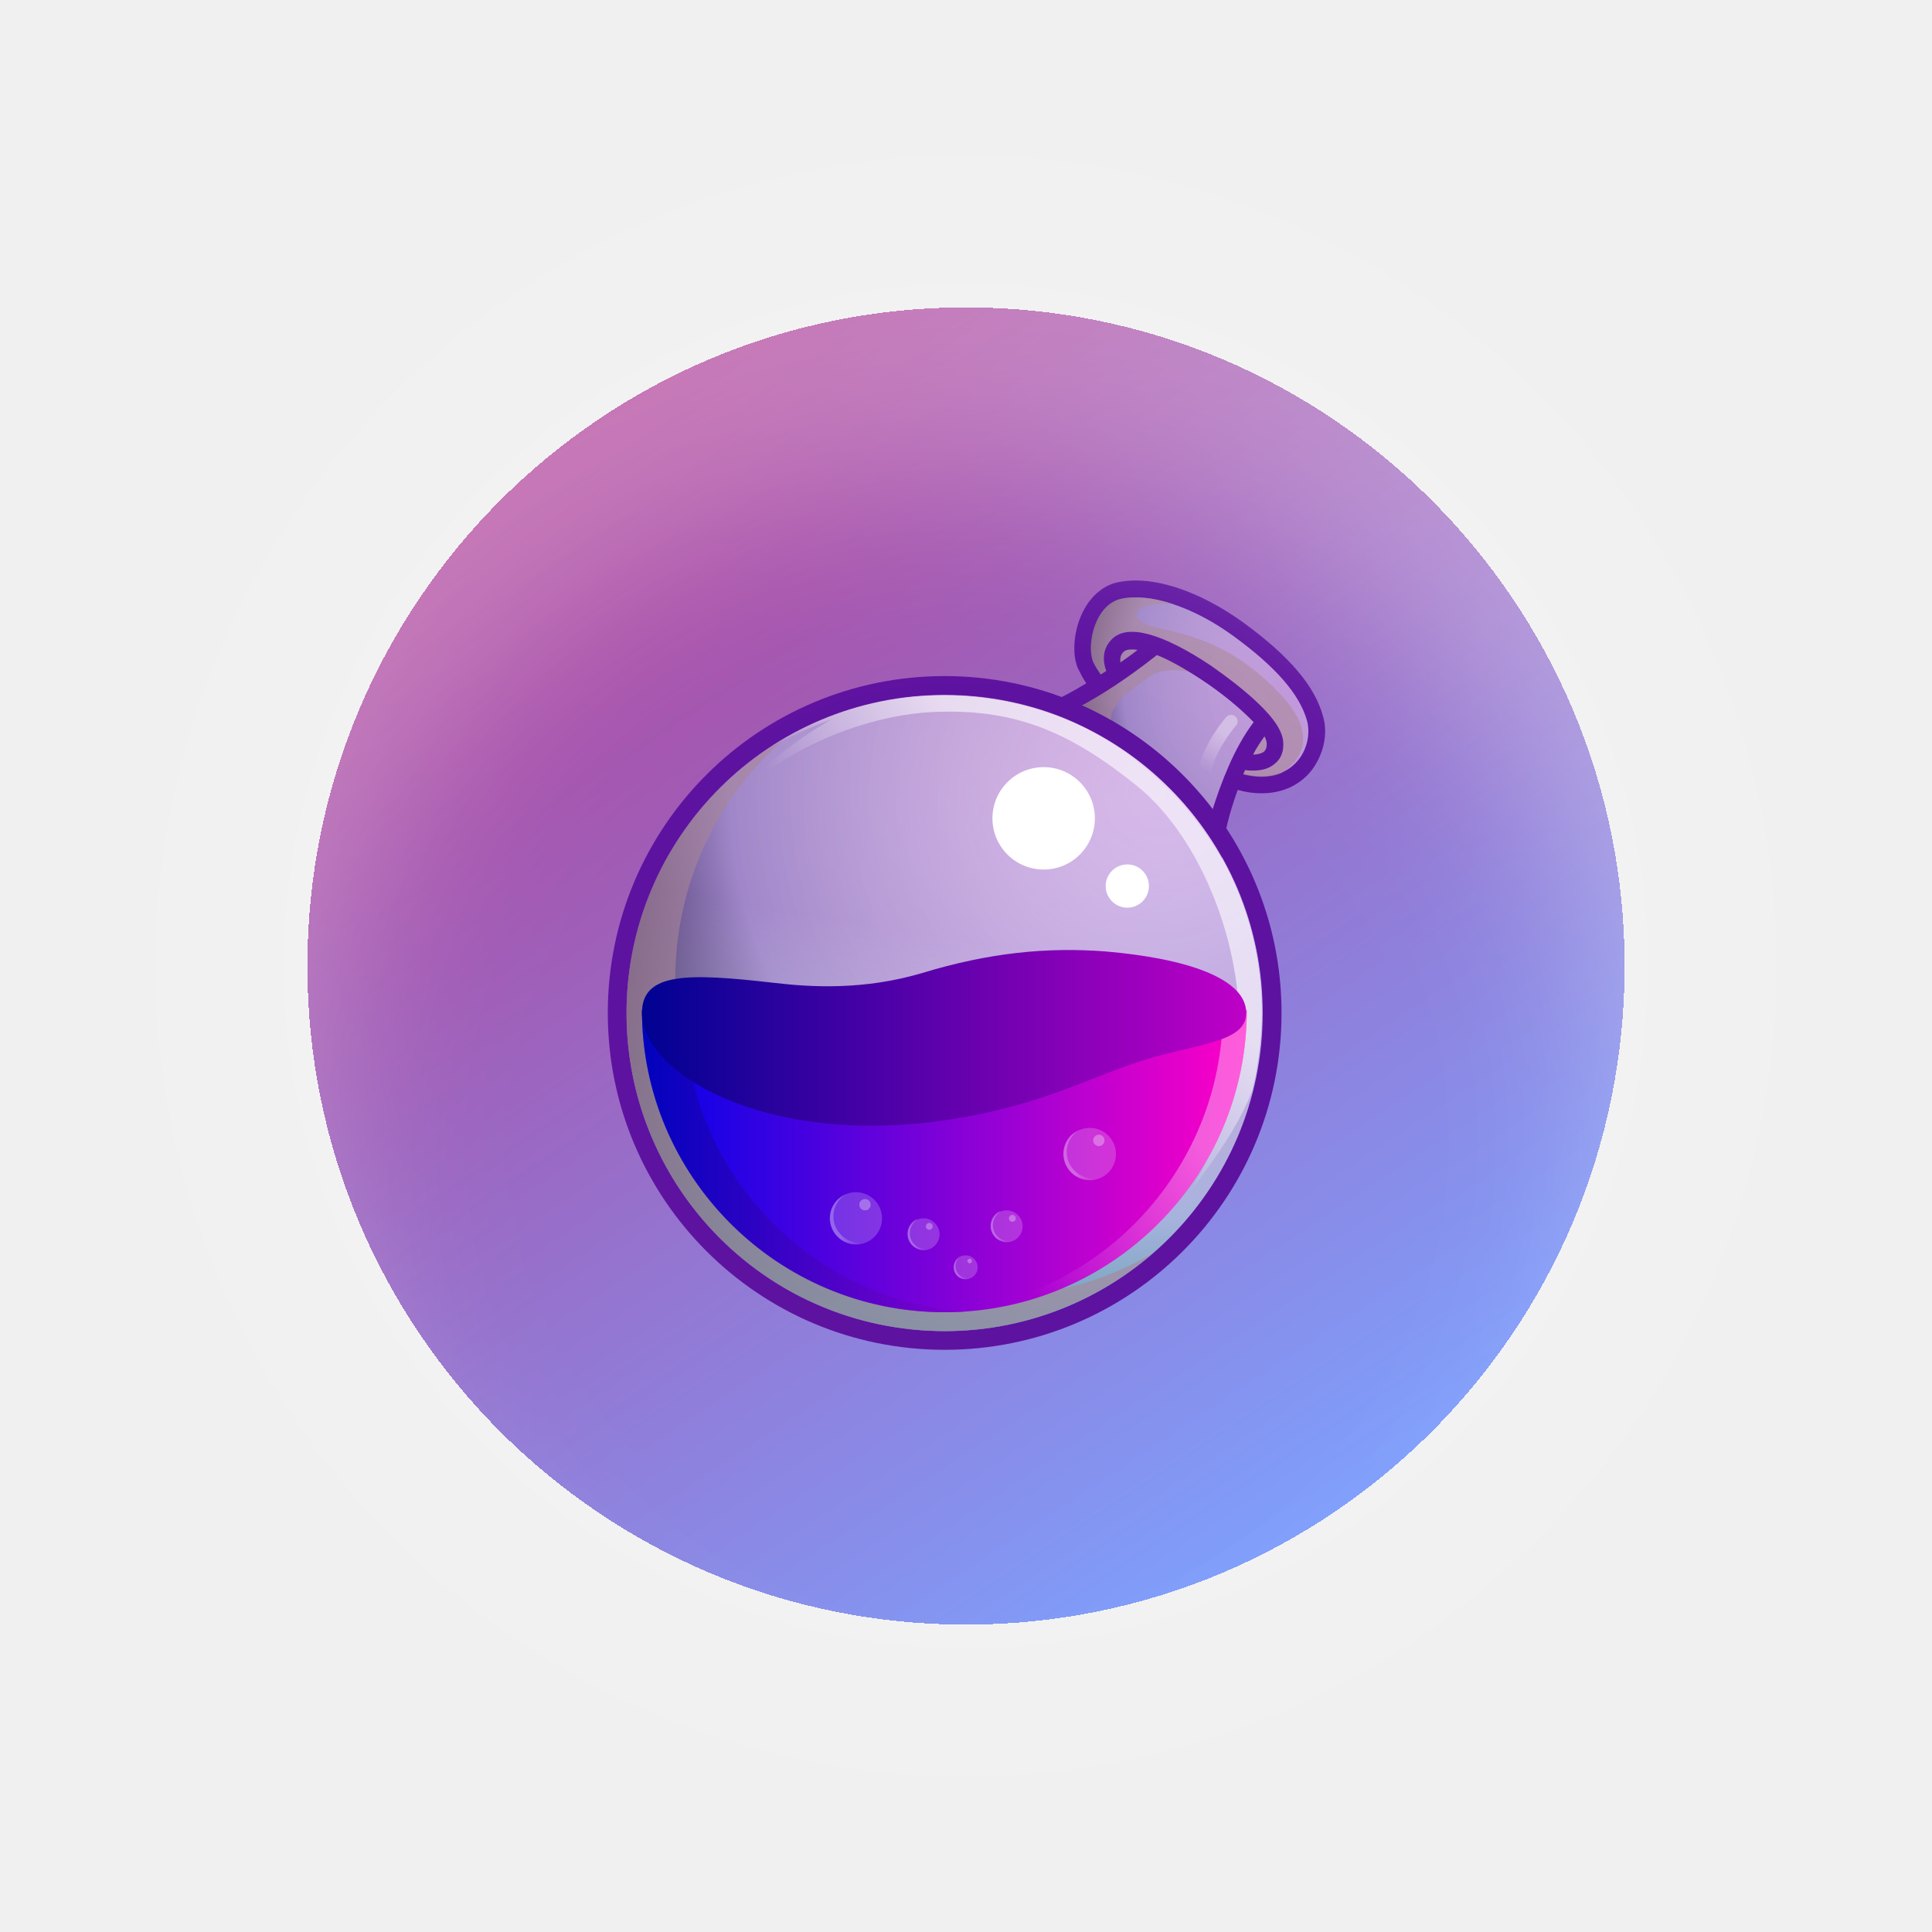
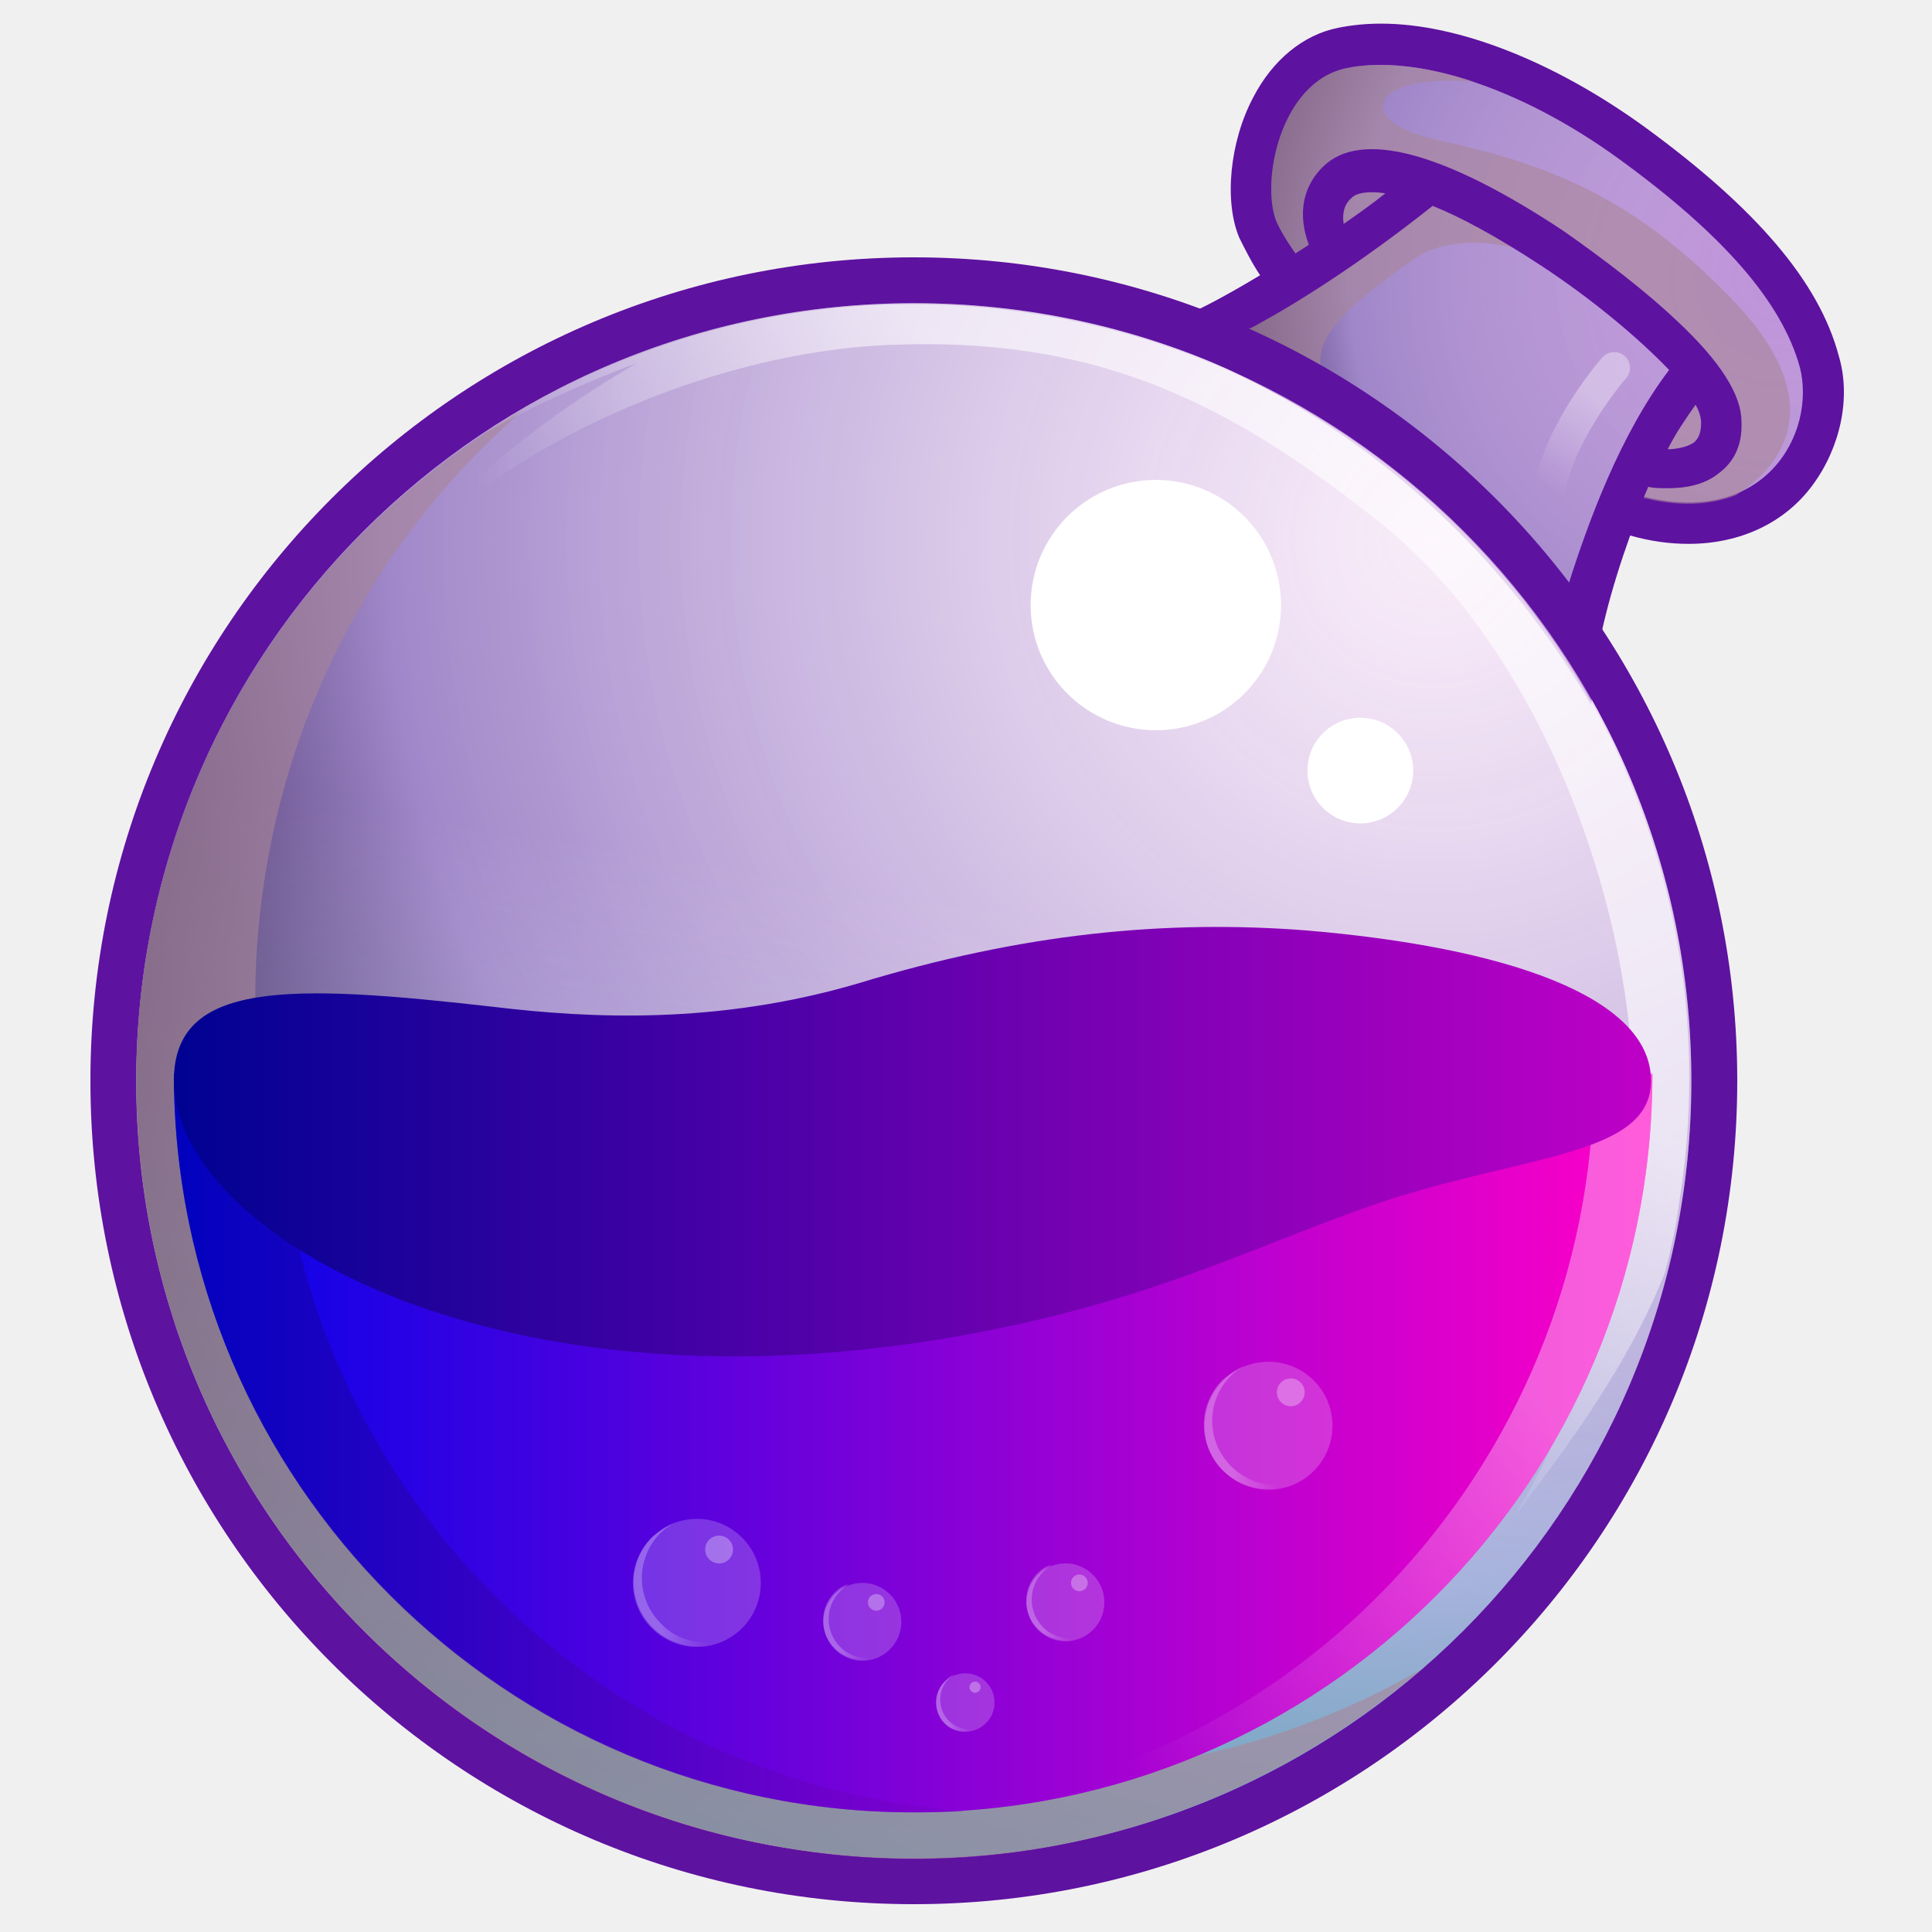
- <svg xmlns="http://www.w3.org/2000/svg" width="44" height="44" viewBox="0 0 44 44" fill="none">
-   <g filter="url(#filter0_di_1178_4498)">
-     <path d="M7 22C7 13.716 13.716 7 22 7C30.284 7 37 13.716 37 22C37 30.284 30.284 37 22 37C13.716 37 7 30.284 7 22Z" fill="url(#paint0_linear_1178_4498)" shape-rendering="crispEdges" />
-     <path d="M30.132 16.317C29.95 15.631 29.367 14.944 28.317 14.179C27.475 13.57 26.581 13.22 25.868 13.22C25.726 13.22 25.596 13.233 25.466 13.259C25.143 13.324 24.858 13.557 24.676 13.907C24.456 14.322 24.404 14.879 24.546 15.216C24.598 15.32 24.663 15.449 24.741 15.566C24.054 15.98 23.665 16.097 23.613 16.11C25.402 16.706 26.892 17.95 27.825 19.57L27.838 19.415C27.877 18.987 28.006 18.494 28.188 17.989C28.369 18.041 28.551 18.067 28.732 18.067C29.212 18.067 29.626 17.872 29.886 17.523C30.145 17.173 30.248 16.706 30.132 16.317Z" fill="#5E12A0" />
-     <path d="M28.266 17.613C29.445 17.937 29.924 17.03 29.769 16.421C29.6 15.812 29.056 15.19 28.097 14.49C27.138 13.79 26.166 13.505 25.544 13.635C24.922 13.764 24.741 14.71 24.896 15.073C24.961 15.216 25.104 15.423 25.298 15.656C25.052 15.825 24.819 15.954 24.624 16.071C25.816 16.602 26.853 17.432 27.631 18.469C27.721 18.119 27.851 17.808 27.968 17.535C28.058 17.549 28.162 17.574 28.266 17.613Z" fill="url(#paint1_radial_1178_4498)" />
-     <path d="M21.514 30.313C25.515 30.313 28.758 27.07 28.758 23.069C28.758 19.068 25.515 15.825 21.514 15.825C17.513 15.825 14.27 19.068 14.27 23.069C14.27 27.07 17.513 30.313 21.514 30.313Z" fill="url(#paint2_radial_1178_4498)" />
-     <path opacity="0.6" d="M29.173 15.825C28.188 14.788 27.358 14.516 26.361 14.296C25.583 14.114 25.79 13.674 26.736 13.765C26.283 13.609 25.855 13.57 25.544 13.635C24.922 13.765 24.741 14.711 24.896 15.073C24.961 15.216 25.104 15.423 25.298 15.657C24.948 15.89 24.65 16.058 24.404 16.188C24.52 16.24 24.663 16.305 24.831 16.395C25.272 16.628 25.752 17.017 25.752 17.017C25.026 16.395 25.181 16.11 26.179 15.41C26.49 15.19 27.06 15.216 27.592 15.488C28.123 15.76 28.745 16.447 28.745 16.447L28.149 17.587C28.188 17.6 28.227 17.613 28.266 17.626C28.641 17.73 28.939 17.704 29.173 17.613C29.445 17.445 30.158 16.875 29.173 15.825Z" fill="#A98698" />
-     <path d="M26.348 14.918C26.607 15.021 26.944 15.203 27.358 15.475C27.851 15.799 28.279 16.162 28.551 16.447C28.097 17.043 27.799 17.86 27.618 18.43C27.708 18.559 27.812 18.689 27.903 18.819C27.994 18.494 28.149 18.015 28.356 17.536C28.408 17.549 28.473 17.549 28.538 17.549C28.693 17.549 28.875 17.523 29.017 17.406C29.121 17.328 29.238 17.186 29.225 16.927C29.225 16.68 29.03 16.369 28.628 15.993C28.343 15.721 27.955 15.423 27.566 15.151C26.451 14.412 25.674 14.205 25.324 14.555C25.091 14.788 25.117 15.073 25.194 15.281C24.78 15.553 24.43 15.747 24.197 15.877C24.352 15.929 24.495 15.993 24.65 16.058C25.065 15.838 25.661 15.462 26.348 14.918ZM28.797 16.771C28.836 16.836 28.849 16.901 28.849 16.939C28.849 17.056 28.81 17.095 28.784 17.121C28.732 17.16 28.628 17.186 28.538 17.186C28.616 17.03 28.706 16.901 28.797 16.771ZM25.596 14.84C25.635 14.801 25.739 14.775 25.907 14.801C25.777 14.905 25.648 14.996 25.518 15.086C25.505 14.996 25.518 14.905 25.596 14.84Z" fill="#5E12A0" />
-     <path d="M21.514 15.397C17.276 15.397 13.842 18.831 13.842 23.069C13.842 27.306 17.276 30.741 21.514 30.741C25.752 30.741 29.186 27.306 29.186 23.069C29.186 18.831 25.739 15.397 21.514 15.397ZM21.514 30.313C17.51 30.313 14.27 27.073 14.27 23.069C14.27 19.065 17.51 15.825 21.514 15.825C25.518 15.825 28.758 19.065 28.758 23.069C28.758 27.073 25.505 30.313 21.514 30.313Z" fill="#5E12A0" />
-     <path opacity="0.6" d="M21.514 30.313C25.515 30.313 28.758 27.07 28.758 23.069C28.758 19.068 25.515 15.825 21.514 15.825C17.513 15.825 14.27 19.068 14.27 23.069C14.27 27.07 17.513 30.313 21.514 30.313Z" fill="url(#paint3_linear_1178_4498)" />
-     <path opacity="0.6" d="M21.462 29.432C17.51 28.797 14.827 25.078 15.475 21.125C15.76 19.376 16.641 17.885 17.886 16.81C16.071 17.86 14.723 19.687 14.361 21.916C13.726 25.868 16.408 29.587 20.348 30.222C22.551 30.585 24.676 29.898 26.244 28.551C24.857 29.354 23.173 29.704 21.462 29.432Z" fill="#A98698" />
-     <path opacity="0.6" d="M22.667 15.929C20.84 15.631 19.065 16.045 17.613 16.965C17.587 16.991 17.561 17.017 17.561 17.017C18.119 16.68 18.935 16.382 18.935 16.382C16.836 17.6 16.188 18.987 16.188 18.987C17.004 17.406 19.402 16.292 21.281 16.214C23.16 16.136 24.391 16.693 25.894 17.898C27.397 19.117 28.305 21.605 28.214 23.575C28.136 25.544 27.099 27.138 27.099 27.138C27.812 26.218 28.24 25.544 28.512 24.857C28.564 24.65 28.616 24.443 28.641 24.223C29.289 20.283 26.62 16.564 22.667 15.929Z" fill="url(#paint4_linear_1178_4498)" />
-     <path d="M28.395 23.004C28.395 26.801 25.311 29.885 21.514 29.885C17.717 29.885 14.62 26.801 14.62 23.004H28.395Z" fill="url(#paint5_linear_1178_4498)" />
-     <g opacity="0.6">
-       <path opacity="0.6" d="M27.851 23.004C27.851 26.71 24.922 29.743 21.242 29.885C21.333 29.885 21.423 29.885 21.514 29.885C25.311 29.885 28.395 26.801 28.395 23.004H27.851Z" fill="url(#paint6_linear_1178_4498)" />
-     </g>
-     <g opacity="0.7">
-       <path opacity="0.7" d="M15.592 23.004H14.62C14.62 26.801 17.704 29.885 21.501 29.885C21.669 29.885 21.825 29.885 21.981 29.872C18.417 29.613 15.592 26.633 15.592 23.004Z" fill="url(#paint7_linear_1178_4498)" />
-     </g>
-     <path d="M28.382 23.069C28.382 22.279 27.009 21.825 25.181 21.669C23.86 21.566 22.525 21.695 20.996 22.162C19.674 22.551 18.482 22.486 17.613 22.382C15.682 22.162 14.62 22.136 14.62 23.069C14.62 24.417 17.367 26.101 21.488 25.518C23.575 25.22 24.65 24.611 25.881 24.197C27.216 23.756 28.382 23.769 28.382 23.069Z" fill="url(#paint8_linear_1178_4498)" />
-     <path d="M23.769 19.803C24.413 19.803 24.935 19.281 24.935 18.637C24.935 17.993 24.413 17.471 23.769 17.471C23.125 17.471 22.602 17.993 22.602 18.637C22.602 19.281 23.125 19.803 23.769 19.803Z" fill="white" />
-     <path d="M25.674 20.672C25.946 20.672 26.166 20.451 26.166 20.179C26.166 19.907 25.946 19.687 25.674 19.687C25.402 19.687 25.181 19.907 25.181 20.179C25.181 20.451 25.402 20.672 25.674 20.672Z" fill="white" />
-     <g opacity="0.6">
-       <path opacity="0.6" d="M27.436 17.704C27.423 17.704 27.41 17.704 27.41 17.704C27.333 17.691 27.281 17.613 27.294 17.523C27.41 16.927 27.903 16.356 27.929 16.33C27.981 16.266 28.084 16.266 28.136 16.317C28.201 16.369 28.201 16.473 28.149 16.525C28.136 16.538 27.683 17.069 27.579 17.587C27.566 17.665 27.501 17.704 27.436 17.704Z" fill="url(#paint9_linear_1178_4498)" />
-     </g>
-     <path opacity="0.2" d="M21.035 28.473C21.235 28.473 21.398 28.311 21.398 28.11C21.398 27.91 21.235 27.747 21.035 27.747C20.834 27.747 20.672 27.91 20.672 28.11C20.672 28.311 20.834 28.473 21.035 28.473Z" fill="white" />
-     <g opacity="0.4">
-       <path opacity="0.6" d="M20.827 28.343C20.685 28.201 20.685 27.968 20.827 27.825C20.853 27.799 20.879 27.786 20.905 27.76C20.853 27.773 20.814 27.799 20.775 27.838C20.633 27.981 20.633 28.214 20.775 28.356C20.892 28.473 21.073 28.499 21.216 28.421C21.086 28.473 20.931 28.447 20.827 28.343Z" fill="url(#paint10_linear_1178_4498)" />
-     </g>
-     <path opacity="0.3" d="M21.164 28.007C21.207 28.007 21.242 27.972 21.242 27.929C21.242 27.886 21.207 27.851 21.164 27.851C21.121 27.851 21.086 27.886 21.086 27.929C21.086 27.972 21.121 28.007 21.164 28.007Z" fill="white" />
-     <path opacity="0.2" d="M22.927 28.291C23.127 28.291 23.289 28.129 23.289 27.928C23.289 27.728 23.127 27.566 22.927 27.566C22.726 27.566 22.564 27.728 22.564 27.928C22.564 28.129 22.726 28.291 22.927 28.291Z" fill="white" />
-     <g opacity="0.4">
-       <path opacity="0.6" d="M22.719 28.162C22.577 28.019 22.577 27.786 22.719 27.643C22.745 27.617 22.771 27.605 22.797 27.579C22.745 27.592 22.706 27.617 22.667 27.656C22.525 27.799 22.525 28.032 22.667 28.175C22.784 28.291 22.965 28.317 23.108 28.239C22.978 28.291 22.823 28.265 22.719 28.162Z" fill="url(#paint11_linear_1178_4498)" />
-     </g>
-     <path opacity="0.3" d="M23.056 27.825C23.099 27.825 23.134 27.79 23.134 27.747C23.134 27.704 23.099 27.669 23.056 27.669C23.013 27.669 22.978 27.704 22.978 27.747C22.978 27.79 23.013 27.825 23.056 27.825Z" fill="white" />
-     <path opacity="0.2" d="M21.994 29.134C22.144 29.134 22.266 29.012 22.266 28.862C22.266 28.711 22.144 28.59 21.994 28.59C21.843 28.59 21.721 28.711 21.721 28.862C21.721 29.012 21.843 29.134 21.994 29.134Z" fill="white" />
-     <g opacity="0.4">
-       <path opacity="0.6" d="M21.838 29.03C21.734 28.927 21.734 28.745 21.838 28.641C21.851 28.628 21.877 28.616 21.89 28.602C21.851 28.616 21.825 28.641 21.799 28.667C21.695 28.771 21.695 28.952 21.799 29.056C21.89 29.147 22.019 29.16 22.136 29.095C22.032 29.134 21.916 29.108 21.838 29.03Z" fill="url(#paint12_linear_1178_4498)" />
-     </g>
-     <path opacity="0.3" d="M22.084 28.771C22.113 28.771 22.136 28.748 22.136 28.719C22.136 28.69 22.113 28.667 22.084 28.667C22.056 28.667 22.032 28.69 22.032 28.719C22.032 28.748 22.056 28.771 22.084 28.771Z" fill="white" />
-     <path opacity="0.2" d="M19.492 28.343C19.822 28.343 20.088 28.076 20.088 27.747C20.088 27.418 19.822 27.151 19.492 27.151C19.163 27.151 18.896 27.418 18.896 27.747C18.896 28.076 19.163 28.343 19.492 28.343Z" fill="white" />
-     <g opacity="0.4">
-       <path opacity="0.6" d="M19.155 28.123C18.922 27.89 18.922 27.514 19.155 27.281C19.194 27.242 19.233 27.216 19.285 27.19C19.207 27.216 19.142 27.268 19.078 27.32C18.844 27.553 18.844 27.929 19.078 28.162C19.272 28.356 19.57 28.395 19.803 28.253C19.583 28.343 19.324 28.304 19.155 28.123Z" fill="url(#paint13_linear_1178_4498)" />
-     </g>
-     <path opacity="0.3" d="M19.7 27.566C19.771 27.566 19.829 27.508 19.829 27.436C19.829 27.365 19.771 27.307 19.7 27.307C19.628 27.307 19.57 27.365 19.57 27.436C19.57 27.508 19.628 27.566 19.7 27.566Z" fill="white" />
-     <path opacity="0.2" d="M24.819 26.879C25.148 26.879 25.415 26.612 25.415 26.283C25.415 25.954 25.148 25.687 24.819 25.687C24.489 25.687 24.222 25.954 24.222 26.283C24.222 26.612 24.489 26.879 24.819 26.879Z" fill="white" />
-     <g opacity="0.4">
-       <path opacity="0.6" d="M24.469 26.659C24.235 26.425 24.235 26.05 24.469 25.816C24.508 25.777 24.546 25.752 24.598 25.726C24.52 25.752 24.456 25.803 24.391 25.855C24.158 26.088 24.158 26.464 24.391 26.698C24.585 26.892 24.883 26.931 25.117 26.788C24.896 26.879 24.65 26.84 24.469 26.659Z" fill="url(#paint14_linear_1178_4498)" />
-     </g>
-     <path opacity="0.3" d="M25.026 26.102C25.097 26.102 25.155 26.043 25.155 25.972C25.155 25.9 25.097 25.842 25.026 25.842C24.954 25.842 24.896 25.9 24.896 25.972C24.896 26.043 24.954 26.102 25.026 26.102Z" fill="white" />
+ <svg xmlns="http://www.w3.org/2000/svg" width="30" height="30" viewBox="0 0 30 30" fill="none">
+   <path d="M28.553 5.529C28.25 4.384 27.279 3.24 25.529 1.965C24.125 0.95 22.635 0.367 21.447 0.367C21.209 0.367 20.994 0.389 20.777 0.432C20.238 0.54 19.762 0.929 19.46 1.512C19.093 2.203 19.006 3.132 19.244 3.693C19.33 3.866 19.438 4.082 19.568 4.276C18.423 4.968 17.775 5.162 17.689 5.184C20.669 6.177 23.153 8.251 24.708 10.95L24.73 10.691C24.795 9.978 25.011 9.158 25.313 8.315C25.616 8.402 25.918 8.445 26.22 8.445C27.019 8.445 27.711 8.121 28.142 7.538C28.575 6.955 28.747 6.177 28.553 5.529Z" fill="#5E12A0" />
+   <path d="M25.443 7.689C27.408 8.229 28.207 6.717 27.948 5.702C27.667 4.687 26.76 3.65 25.162 2.484C23.564 1.318 21.944 0.842 20.907 1.058C19.87 1.274 19.568 2.851 19.827 3.456C19.935 3.693 20.173 4.039 20.497 4.428C20.086 4.709 19.698 4.925 19.373 5.119C21.361 6.004 23.088 7.387 24.384 9.115C24.535 8.531 24.752 8.013 24.946 7.56C25.097 7.581 25.27 7.624 25.443 7.689Z" fill="url(#paint0_radial_1915_8628)" />
+   <path d="M14.19 28.855C20.858 28.855 26.263 23.45 26.263 16.782C26.263 10.114 20.858 4.708 14.19 4.708C7.522 4.708 2.116 10.114 2.116 16.782C2.116 23.45 7.522 28.855 14.19 28.855Z" fill="url(#paint1_radial_1915_8628)" />
+   <path opacity="0.6" d="M26.954 4.708C25.313 2.981 23.931 2.527 22.268 2.16C20.972 1.857 21.317 1.123 22.894 1.274C22.138 1.015 21.425 0.95 20.907 1.058C19.87 1.274 19.568 2.851 19.827 3.456C19.935 3.693 20.173 4.039 20.497 4.428C19.913 4.816 19.417 5.097 19.006 5.313C19.201 5.4 19.438 5.508 19.719 5.659C20.453 6.047 21.253 6.695 21.253 6.695C20.043 5.659 20.302 5.184 21.965 4.017C22.484 3.65 23.434 3.693 24.32 4.147C25.205 4.6 26.242 5.745 26.242 5.745L25.248 7.646C25.313 7.667 25.378 7.689 25.443 7.711C26.069 7.883 26.566 7.84 26.954 7.689C27.408 7.408 28.596 6.458 26.954 4.708Z" fill="#A98698" />
+   <path d="M22.246 3.197C22.678 3.369 23.24 3.672 23.931 4.125C24.752 4.665 25.464 5.27 25.918 5.745C25.162 6.739 24.665 8.099 24.363 9.05C24.514 9.266 24.687 9.482 24.838 9.698C24.989 9.158 25.248 8.359 25.594 7.559C25.68 7.581 25.788 7.581 25.896 7.581C26.155 7.581 26.458 7.538 26.695 7.344C26.868 7.214 27.063 6.976 27.041 6.544C27.041 6.134 26.717 5.616 26.047 4.989C25.572 4.536 24.924 4.039 24.276 3.585C22.419 2.354 21.123 2.009 20.54 2.592C20.151 2.981 20.194 3.456 20.324 3.801C19.633 4.255 19.05 4.579 18.661 4.795C18.92 4.881 19.158 4.989 19.417 5.097C20.108 4.73 21.102 4.104 22.246 3.197ZM26.328 6.285C26.393 6.393 26.415 6.501 26.415 6.566C26.415 6.76 26.35 6.825 26.307 6.868C26.22 6.933 26.047 6.976 25.896 6.976C26.026 6.717 26.177 6.501 26.328 6.285ZM20.994 3.067C21.058 3.002 21.231 2.959 21.512 3.002C21.296 3.175 21.08 3.326 20.864 3.477C20.842 3.326 20.864 3.175 20.994 3.067Z" fill="#5E12A0" />
+   <path d="M14.19 3.996C7.127 3.996 1.404 9.719 1.404 16.782C1.404 23.844 7.127 29.568 14.19 29.568C21.253 29.568 26.976 23.844 26.976 16.782C26.976 9.719 21.231 3.996 14.19 3.996ZM14.19 28.855C7.516 28.855 2.117 23.456 2.117 16.782C2.117 10.108 7.516 4.708 14.19 4.708C20.864 4.708 26.263 10.108 26.263 16.782C26.263 23.456 20.842 28.855 14.19 28.855Z" fill="#5E12A0" />
+   <path opacity="0.6" d="M14.19 28.855C20.858 28.855 26.263 23.45 26.263 16.782C26.263 10.114 20.858 4.708 14.19 4.708C7.522 4.708 2.116 10.114 2.116 16.782C2.116 23.45 7.522 28.855 14.19 28.855Z" fill="url(#paint2_linear_1915_8628)" />
+   <path opacity="0.6" d="M14.104 27.387C7.516 26.328 3.045 20.13 4.125 13.542C4.6 10.627 6.069 8.143 8.142 6.35C5.119 8.1 2.872 11.145 2.268 14.86C1.209 21.447 5.68 27.646 12.246 28.704C15.918 29.309 19.46 28.164 22.073 25.918C19.762 27.257 16.954 27.84 14.104 27.387Z" fill="#A98698" />
+   <path opacity="0.6" d="M16.112 4.881C13.067 4.385 10.108 5.076 7.689 6.609C7.646 6.652 7.602 6.696 7.602 6.696C8.531 6.134 9.892 5.637 9.892 5.637C6.393 7.667 5.313 9.978 5.313 9.978C6.674 7.343 10.669 5.486 13.801 5.356C16.933 5.227 18.985 6.156 21.49 8.164C23.995 10.194 25.507 14.341 25.356 17.624C25.227 20.907 23.499 23.564 23.499 23.564C24.687 22.03 25.399 20.907 25.853 19.762C25.939 19.417 26.026 19.071 26.069 18.704C27.149 12.138 22.7 5.94 16.112 4.881Z" fill="url(#paint3_linear_1915_8628)" />
+   <path d="M25.659 16.674C25.659 23.002 20.518 28.142 14.19 28.142C7.862 28.142 2.7 23.002 2.7 16.674H25.659Z" fill="url(#paint4_linear_1915_8628)" />
+   <g opacity="0.6">
+     <path opacity="0.6" d="M24.751 16.674C24.751 22.851 19.87 27.905 13.736 28.142C13.887 28.142 14.039 28.142 14.19 28.142C20.518 28.142 25.659 23.002 25.659 16.674H24.751Z" fill="url(#paint5_linear_1915_8628)" />
  </g>
+   <g opacity="0.7">
+     <path opacity="0.7" d="M4.32 16.674H2.7C2.7 23.002 7.84 28.142 14.168 28.142C14.449 28.142 14.708 28.142 14.967 28.121C9.028 27.689 4.32 22.721 4.32 16.674Z" fill="url(#paint6_linear_1915_8628)" />
+   </g>
+   <path d="M25.637 16.782C25.637 15.464 23.348 14.709 20.302 14.449C18.099 14.277 15.875 14.493 13.326 15.27C11.123 15.918 9.136 15.81 7.689 15.637C4.471 15.27 2.7 15.227 2.7 16.782C2.7 19.028 7.279 21.836 14.147 20.864C17.624 20.367 19.417 19.352 21.469 18.661C23.693 17.927 25.637 17.948 25.637 16.782Z" fill="url(#paint7_linear_1915_8628)" />
+   <path d="M17.948 11.339C19.022 11.339 19.892 10.469 19.892 9.396C19.892 8.322 19.022 7.452 17.948 7.452C16.874 7.452 16.004 8.322 16.004 9.396C16.004 10.469 16.874 11.339 17.948 11.339Z" fill="white" />
+   <path d="M21.123 12.786C21.576 12.786 21.944 12.418 21.944 11.965C21.944 11.512 21.576 11.145 21.123 11.145C20.67 11.145 20.302 11.512 20.302 11.965C20.302 12.418 20.67 12.786 21.123 12.786Z" fill="white" />
+   <g opacity="0.6">
+     <path opacity="0.6" d="M24.061 7.84C24.039 7.84 24.017 7.84 24.017 7.84C23.888 7.819 23.801 7.689 23.823 7.538C24.017 6.544 24.838 5.594 24.881 5.551C24.968 5.443 25.14 5.443 25.227 5.529C25.335 5.616 25.335 5.788 25.248 5.875C25.227 5.896 24.471 6.782 24.298 7.646C24.276 7.775 24.169 7.84 24.061 7.84Z" fill="url(#paint8_linear_1915_8628)" />
+   </g>
+   <path opacity="0.2" d="M13.391 25.788C13.725 25.788 13.996 25.517 13.996 25.183C13.996 24.849 13.725 24.579 13.391 24.579C13.057 24.579 12.786 24.849 12.786 25.183C12.786 25.517 13.057 25.788 13.391 25.788Z" fill="white" />
+   <g opacity="0.4">
+     <path opacity="0.6" d="M13.045 25.572C12.808 25.334 12.808 24.946 13.045 24.708C13.088 24.665 13.132 24.643 13.175 24.6C13.088 24.622 13.024 24.665 12.959 24.73C12.721 24.967 12.721 25.356 12.959 25.594C13.153 25.788 13.456 25.831 13.693 25.702C13.477 25.788 13.218 25.745 13.045 25.572Z" fill="url(#paint9_linear_1915_8628)" />
+   </g>
+   <path opacity="0.3" d="M13.607 25.011C13.678 25.011 13.736 24.953 13.736 24.881C13.736 24.809 13.678 24.752 13.607 24.752C13.535 24.752 13.477 24.809 13.477 24.881C13.477 24.953 13.535 25.011 13.607 25.011Z" fill="white" />
+   <path opacity="0.2" d="M16.544 25.486C16.878 25.486 17.149 25.215 17.149 24.881C17.149 24.547 16.878 24.276 16.544 24.276C16.21 24.276 15.94 24.547 15.94 24.881C15.94 25.215 16.21 25.486 16.544 25.486Z" fill="white" />
+   <g opacity="0.4">
+     <path opacity="0.6" d="M16.199 25.27C15.961 25.032 15.961 24.643 16.199 24.406C16.242 24.363 16.285 24.341 16.328 24.298C16.242 24.319 16.177 24.363 16.112 24.427C15.875 24.665 15.875 25.054 16.112 25.291C16.307 25.486 16.609 25.529 16.847 25.399C16.631 25.486 16.371 25.443 16.199 25.27Z" fill="url(#paint10_linear_1915_8628)" />
+   </g>
+   <path opacity="0.3" d="M16.76 24.708C16.832 24.708 16.89 24.65 16.89 24.579C16.89 24.507 16.832 24.449 16.76 24.449C16.689 24.449 16.631 24.507 16.631 24.579C16.631 24.65 16.689 24.708 16.76 24.708Z" fill="white" />
+   <path opacity="0.2" d="M14.989 26.89C15.24 26.89 15.443 26.687 15.443 26.436C15.443 26.186 15.24 25.983 14.989 25.983C14.739 25.983 14.536 26.186 14.536 26.436C14.536 26.687 14.739 26.89 14.989 26.89Z" fill="white" />
+   <g opacity="0.4">
+     <path opacity="0.6" d="M14.73 26.717C14.557 26.544 14.557 26.242 14.73 26.069C14.752 26.048 14.795 26.026 14.816 26.004C14.752 26.026 14.708 26.069 14.665 26.112C14.492 26.285 14.492 26.587 14.665 26.76C14.816 26.912 15.032 26.933 15.227 26.825C15.054 26.89 14.86 26.847 14.73 26.717Z" fill="url(#paint11_linear_1915_8628)" />
+   </g>
+   <path opacity="0.3" d="M15.14 26.285C15.188 26.285 15.227 26.246 15.227 26.199C15.227 26.151 15.188 26.112 15.14 26.112C15.093 26.112 15.054 26.151 15.054 26.199C15.054 26.246 15.093 26.285 15.14 26.285Z" fill="white" />
+   <path opacity="0.2" d="M10.821 25.573C11.369 25.573 11.814 25.128 11.814 24.579C11.814 24.03 11.369 23.585 10.821 23.585C10.272 23.585 9.827 24.03 9.827 24.579C9.827 25.128 10.272 25.573 10.821 25.573Z" fill="white" />
+   <g opacity="0.4">
+     <path opacity="0.6" d="M10.259 25.206C9.87 24.817 9.87 24.19 10.259 23.802C10.324 23.737 10.389 23.694 10.475 23.65C10.345 23.694 10.238 23.78 10.13 23.866C9.741 24.255 9.741 24.881 10.13 25.27C10.453 25.594 10.95 25.659 11.339 25.421C10.972 25.573 10.54 25.508 10.259 25.206Z" fill="url(#paint12_linear_1915_8628)" />
+   </g>
+   <path opacity="0.3" d="M11.166 24.277C11.286 24.277 11.382 24.18 11.382 24.061C11.382 23.941 11.286 23.845 11.166 23.845C11.047 23.845 10.95 23.941 10.95 24.061C10.95 24.18 11.047 24.277 11.166 24.277Z" fill="white" />
+   <path opacity="0.2" d="M19.697 23.132C20.246 23.132 20.691 22.687 20.691 22.138C20.691 21.589 20.246 21.145 19.697 21.145C19.149 21.145 18.704 21.589 18.704 22.138C18.704 22.687 19.149 23.132 19.697 23.132Z" fill="white" />
+   <g opacity="0.4">
+     <path opacity="0.6" d="M19.114 22.765C18.726 22.376 18.726 21.749 19.114 21.361C19.179 21.296 19.244 21.253 19.33 21.209C19.201 21.253 19.093 21.339 18.985 21.425C18.596 21.814 18.596 22.441 18.985 22.829C19.309 23.153 19.805 23.218 20.194 22.98C19.827 23.132 19.417 23.067 19.114 22.765Z" fill="url(#paint13_linear_1915_8628)" />
+   </g>
+   <path opacity="0.3" d="M20.043 21.836C20.162 21.836 20.259 21.739 20.259 21.62C20.259 21.5 20.162 21.404 20.043 21.404C19.924 21.404 19.827 21.5 19.827 21.62C19.827 21.739 19.924 21.836 20.043 21.836Z" fill="white" />
  <defs>
-     <filter id="filter0_di_1178_4498" x="0" y="0" width="44" height="44" filterUnits="userSpaceOnUse" color-interpolation-filters="sRGB">
-       <feFlood flood-opacity="0" result="BackgroundImageFix" />
-       <feColorMatrix in="SourceAlpha" type="matrix" values="0 0 0 0 0 0 0 0 0 0 0 0 0 0 0 0 0 0 127 0" result="hardAlpha" />
-       <feOffset />
-       <feGaussianBlur stdDeviation="3.5" />
-       <feComposite in2="hardAlpha" operator="out" />
-       <feColorMatrix type="matrix" values="0 0 0 0 1 0 0 0 0 1 0 0 0 0 1 0 0 0 0.25 0" />
-       <feBlend mode="normal" in2="BackgroundImageFix" result="effect1_dropShadow_1178_4498" />
-       <feBlend mode="normal" in="SourceGraphic" in2="effect1_dropShadow_1178_4498" result="shape" />
-       <feColorMatrix in="SourceAlpha" type="matrix" values="0 0 0 0 0 0 0 0 0 0 0 0 0 0 0 0 0 0 127 0" result="hardAlpha" />
-       <feOffset dy="4" />
-       <feGaussianBlur stdDeviation="2" />
-       <feComposite in2="hardAlpha" operator="arithmetic" k2="-1" k3="1" />
-       <feColorMatrix type="matrix" values="0 0 0 0 1 0 0 0 0 1 0 0 0 0 1 0 0 0 0.3 0" />
-       <feBlend mode="normal" in2="shape" result="effect2_innerShadow_1178_4498" />
-     </filter>
-     <linearGradient id="paint0_linear_1178_4498" x1="12.5" y1="9.5" x2="30" y2="36" gradientUnits="userSpaceOnUse">
-       <stop stop-color="#B03E97" />
-       <stop offset="1" stop-color="#7DA2FF" />
-     </linearGradient>
-     <radialGradient id="paint1_radial_1178_4498" cx="0" cy="0" r="1" gradientUnits="userSpaceOnUse" gradientTransform="translate(29.5325 15.6046) scale(5.79193 5.79193)">
+     <radialGradient id="paint0_radial_1915_8628" cx="0" cy="0" r="1" gradientUnits="userSpaceOnUse" gradientTransform="translate(27.5541 4.34135) scale(9.65322 9.65322)">
      <stop stop-color="#FFEAFF" stop-opacity="0.6" />
      <stop offset="0.681" stop-color="#A087C9" />
      <stop offset="1" stop-color="#10002F" />
    </radialGradient>
-     <radialGradient id="paint2_radial_1178_4498" cx="0" cy="0" r="1" gradientUnits="userSpaceOnUse" gradientTransform="translate(26.3101 18.0748) scale(14.1708)">
+     <radialGradient id="paint1_radial_1915_8628" cx="0" cy="0" r="1" gradientUnits="userSpaceOnUse" gradientTransform="translate(22.1835 8.45828) scale(23.6179)">
      <stop stop-color="#FFEAFF" stop-opacity="0.6" />
      <stop offset="0.681" stop-color="#A087C9" />
      <stop offset="1" stop-color="#10002F" />
    </radialGradient>
-     <linearGradient id="paint3_linear_1178_4498" x1="20.355" y1="30.221" x2="22.673" y2="15.917" gradientUnits="userSpaceOnUse">
+     <linearGradient id="paint2_linear_1915_8628" x1="12.258" y1="28.702" x2="16.122" y2="4.862" gradientUnits="userSpaceOnUse">
      <stop stop-color="#81FFFF" />
      <stop offset="0.62" stop-color="white" stop-opacity="0" />
    </linearGradient>
-     <linearGradient id="paint4_linear_1178_4498" x1="26.615" y1="18.145" x2="20.625" y2="23.641" gradientUnits="userSpaceOnUse">
+     <linearGradient id="paint3_linear_1915_8628" x1="22.691" y1="8.574" x2="12.707" y2="17.735" gradientUnits="userSpaceOnUse">
      <stop offset="0.289" stop-color="white" />
      <stop offset="0.78" stop-color="white" stop-opacity="0" />
    </linearGradient>
-     <linearGradient id="paint5_linear_1178_4498" x1="14.62" y1="26.445" x2="28.395" y2="26.445" gradientUnits="userSpaceOnUse">
+     <linearGradient id="paint4_linear_1915_8628" x1="2.7" y1="22.408" x2="25.659" y2="22.408" gradientUnits="userSpaceOnUse">
      <stop stop-color="#0002E9" />
      <stop offset="0.995" stop-color="#FF00C7" />
    </linearGradient>
-     <linearGradient id="paint6_linear_1178_4498" x1="29.047" y1="23.612" x2="21.554" y2="30.693" gradientUnits="userSpaceOnUse">
+     <linearGradient id="paint5_linear_1915_8628" x1="26.745" y1="17.687" x2="14.257" y2="29.489" gradientUnits="userSpaceOnUse">
      <stop offset="0.289" stop-color="white" />
      <stop offset="0.78" stop-color="white" stop-opacity="0" />
    </linearGradient>
-     <linearGradient id="paint7_linear_1178_4498" x1="14.62" y1="26.445" x2="21.981" y2="26.445" gradientUnits="userSpaceOnUse">
+     <linearGradient id="paint6_linear_1915_8628" x1="2.7" y1="22.408" x2="14.967" y2="22.408" gradientUnits="userSpaceOnUse">
      <stop stop-color="#000292" />
      <stop offset="0.995" stop-color="#7D00C7" />
    </linearGradient>
-     <linearGradient id="paint8_linear_1178_4498" x1="14.635" y1="23.637" x2="28.383" y2="23.637" gradientUnits="userSpaceOnUse">
+     <linearGradient id="paint7_linear_1915_8628" x1="2.725" y1="17.728" x2="25.638" y2="17.728" gradientUnits="userSpaceOnUse">
      <stop stop-color="#000292" />
      <stop offset="0.995" stop-color="#BE00C7" />
    </linearGradient>
-     <linearGradient id="paint9_linear_1178_4498" x1="28.16" y1="16.269" x2="27.172" y2="17.875" gradientUnits="userSpaceOnUse">
+     <linearGradient id="paint8_linear_1915_8628" x1="25.267" y1="5.449" x2="23.62" y2="8.125" gradientUnits="userSpaceOnUse">
      <stop offset="0.289" stop-color="white" />
      <stop offset="0.78" stop-color="white" stop-opacity="0" />
    </linearGradient>
-     <linearGradient id="paint10_linear_1178_4498" x1="20.669" y1="28.113" x2="21.217" y2="28.113" gradientUnits="userSpaceOnUse">
+     <linearGradient id="paint9_linear_1915_8628" x1="12.781" y1="25.188" x2="13.695" y2="25.188" gradientUnits="userSpaceOnUse">
      <stop offset="0.289" stop-color="white" />
      <stop offset="0.78" stop-color="white" stop-opacity="0" />
    </linearGradient>
-     <linearGradient id="paint11_linear_1178_4498" x1="22.559" y1="27.931" x2="23.107" y2="27.931" gradientUnits="userSpaceOnUse">
+     <linearGradient id="paint10_linear_1915_8628" x1="15.931" y1="24.886" x2="16.845" y2="24.886" gradientUnits="userSpaceOnUse">
      <stop offset="0.289" stop-color="white" />
      <stop offset="0.78" stop-color="white" stop-opacity="0" />
    </linearGradient>
-     <linearGradient id="paint12_linear_1178_4498" x1="21.72" y1="28.869" x2="22.131" y2="28.869" gradientUnits="userSpaceOnUse">
+     <linearGradient id="paint11_linear_1915_8628" x1="14.533" y1="26.448" x2="15.219" y2="26.448" gradientUnits="userSpaceOnUse">
      <stop offset="0.289" stop-color="white" />
      <stop offset="0.78" stop-color="white" stop-opacity="0" />
    </linearGradient>
-     <linearGradient id="paint13_linear_1178_4498" x1="18.897" y1="27.764" x2="19.792" y2="27.764" gradientUnits="userSpaceOnUse">
+     <linearGradient id="paint12_linear_1915_8628" x1="9.828" y1="24.607" x2="11.32" y2="24.607" gradientUnits="userSpaceOnUse">
      <stop offset="0.289" stop-color="white" />
      <stop offset="0.78" stop-color="white" stop-opacity="0" />
    </linearGradient>
-     <linearGradient id="paint14_linear_1178_4498" x1="24.215" y1="26.3" x2="25.11" y2="26.3" gradientUnits="userSpaceOnUse">
+     <linearGradient id="paint13_linear_1915_8628" x1="18.692" y1="22.166" x2="20.184" y2="22.166" gradientUnits="userSpaceOnUse">
      <stop offset="0.289" stop-color="white" />
      <stop offset="0.78" stop-color="white" stop-opacity="0" />
    </linearGradient>
  </defs>
</svg>
